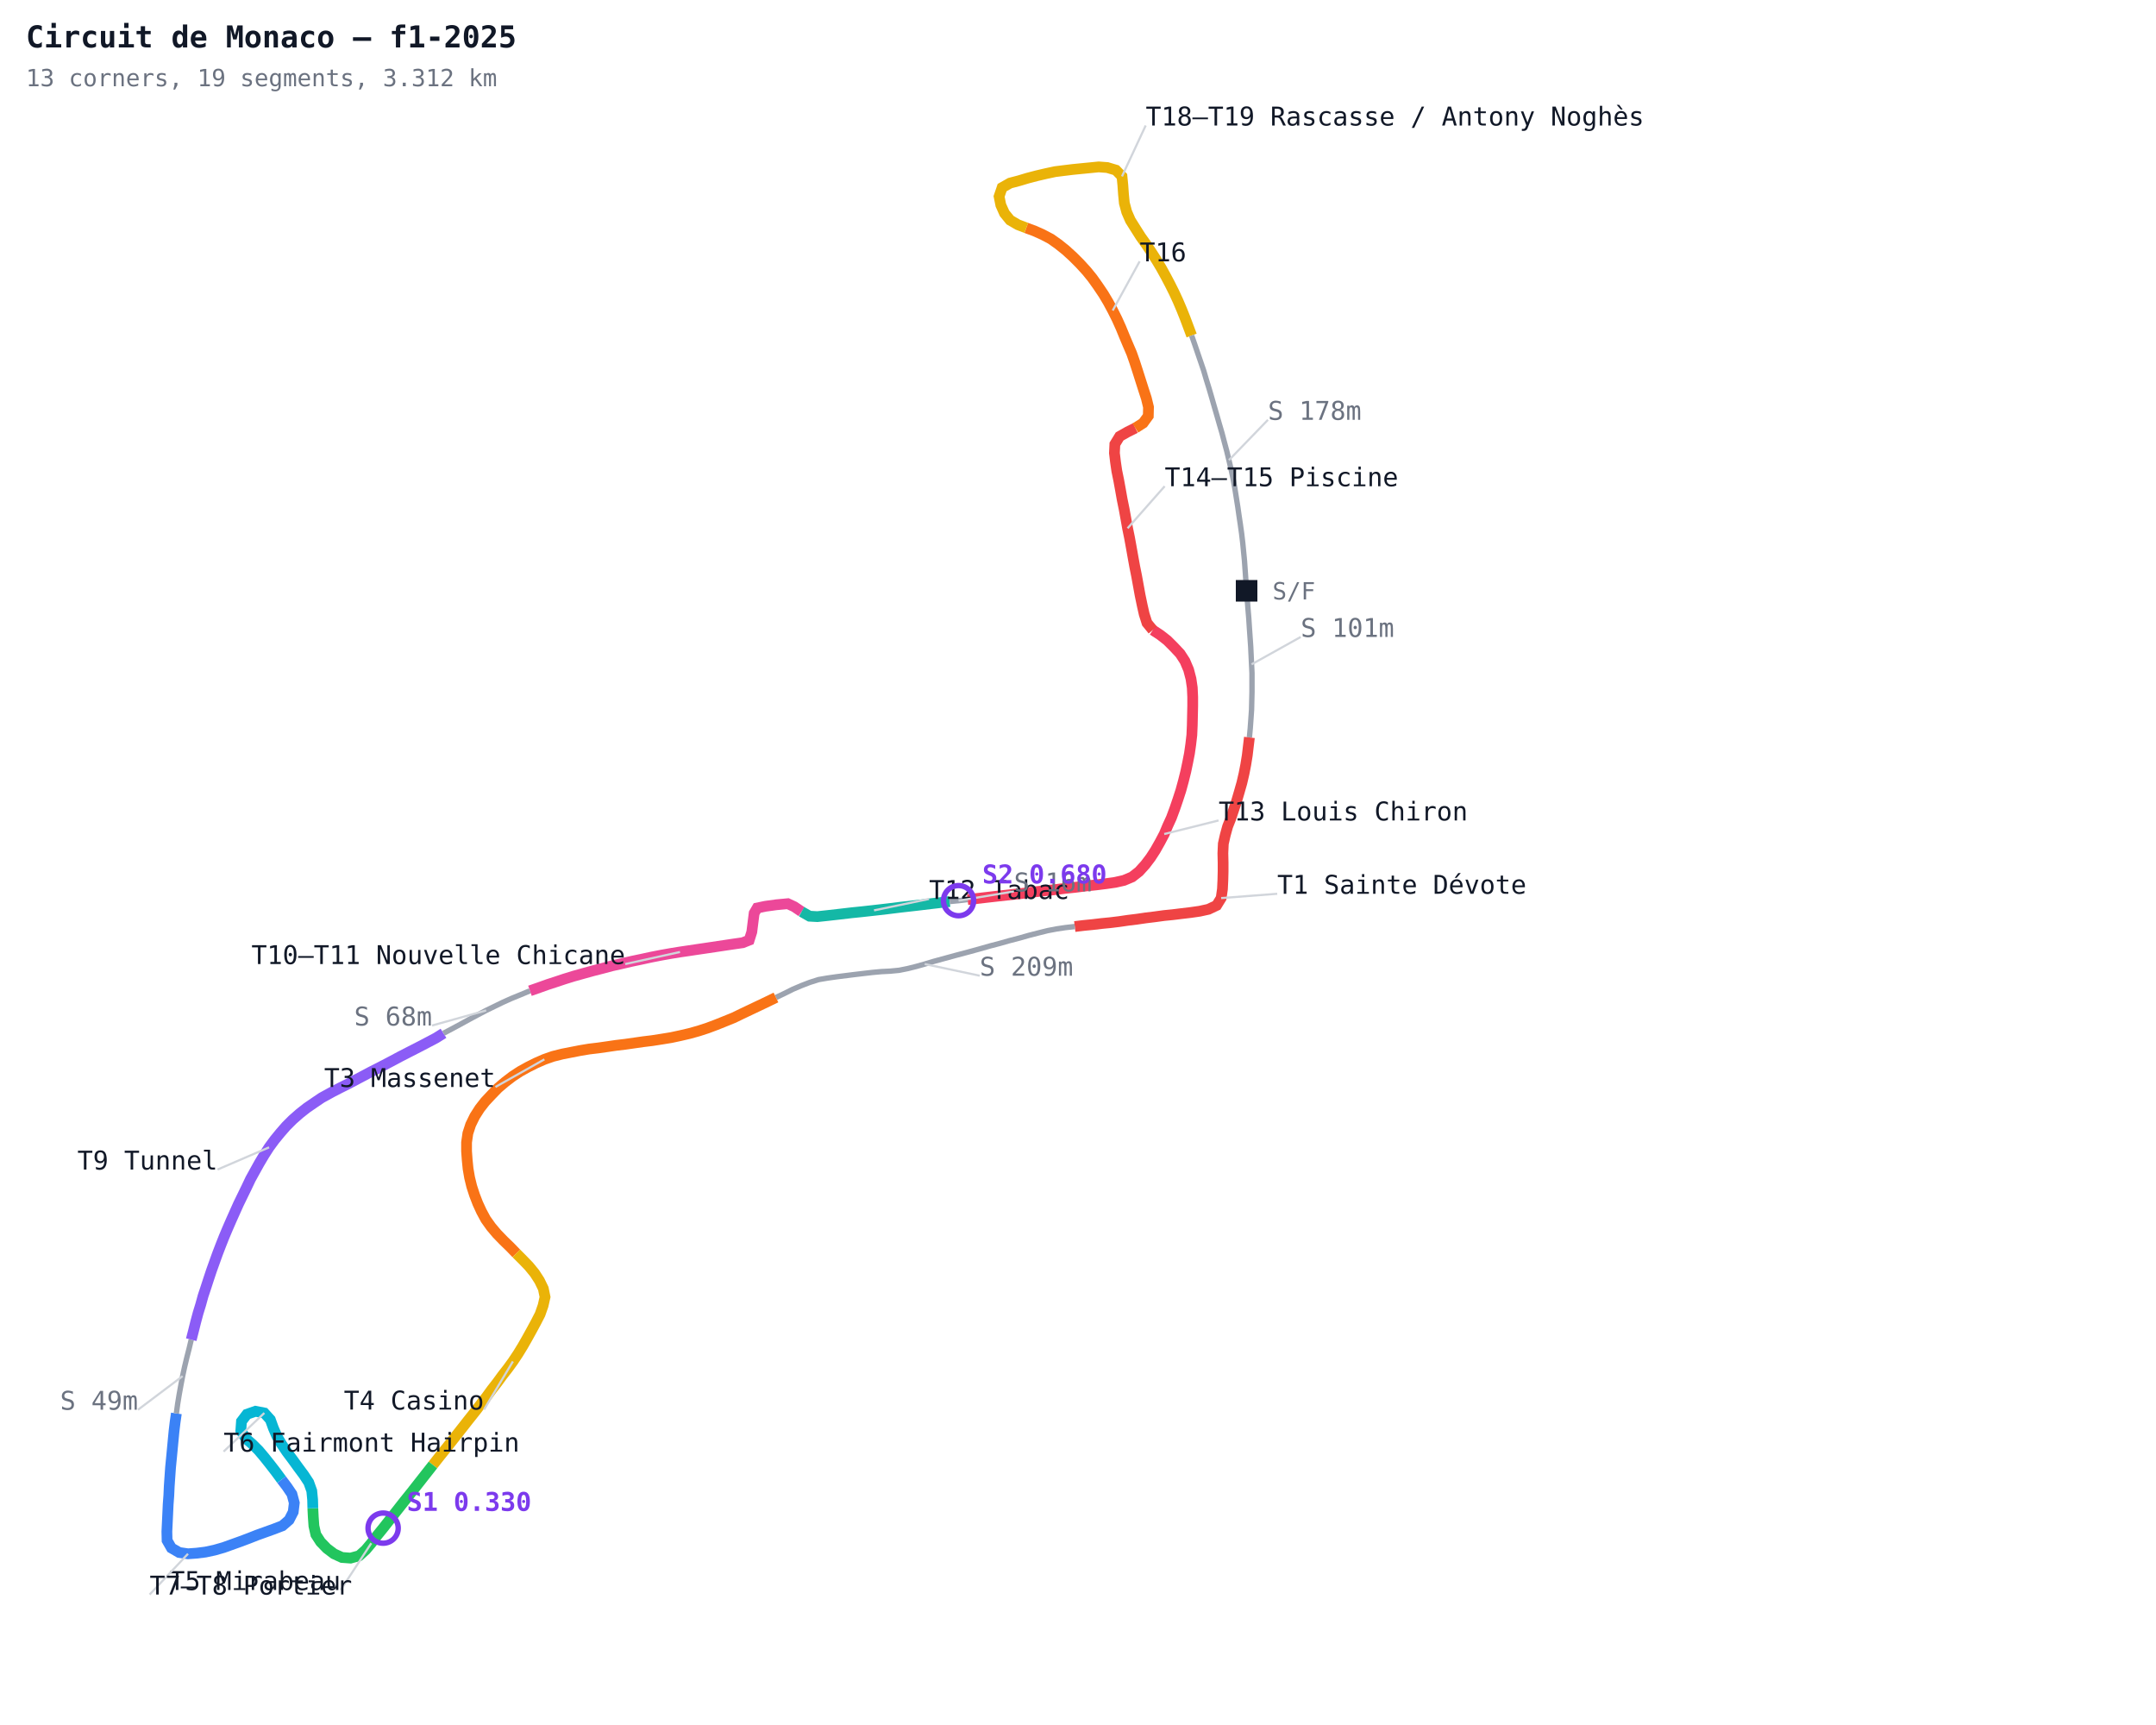
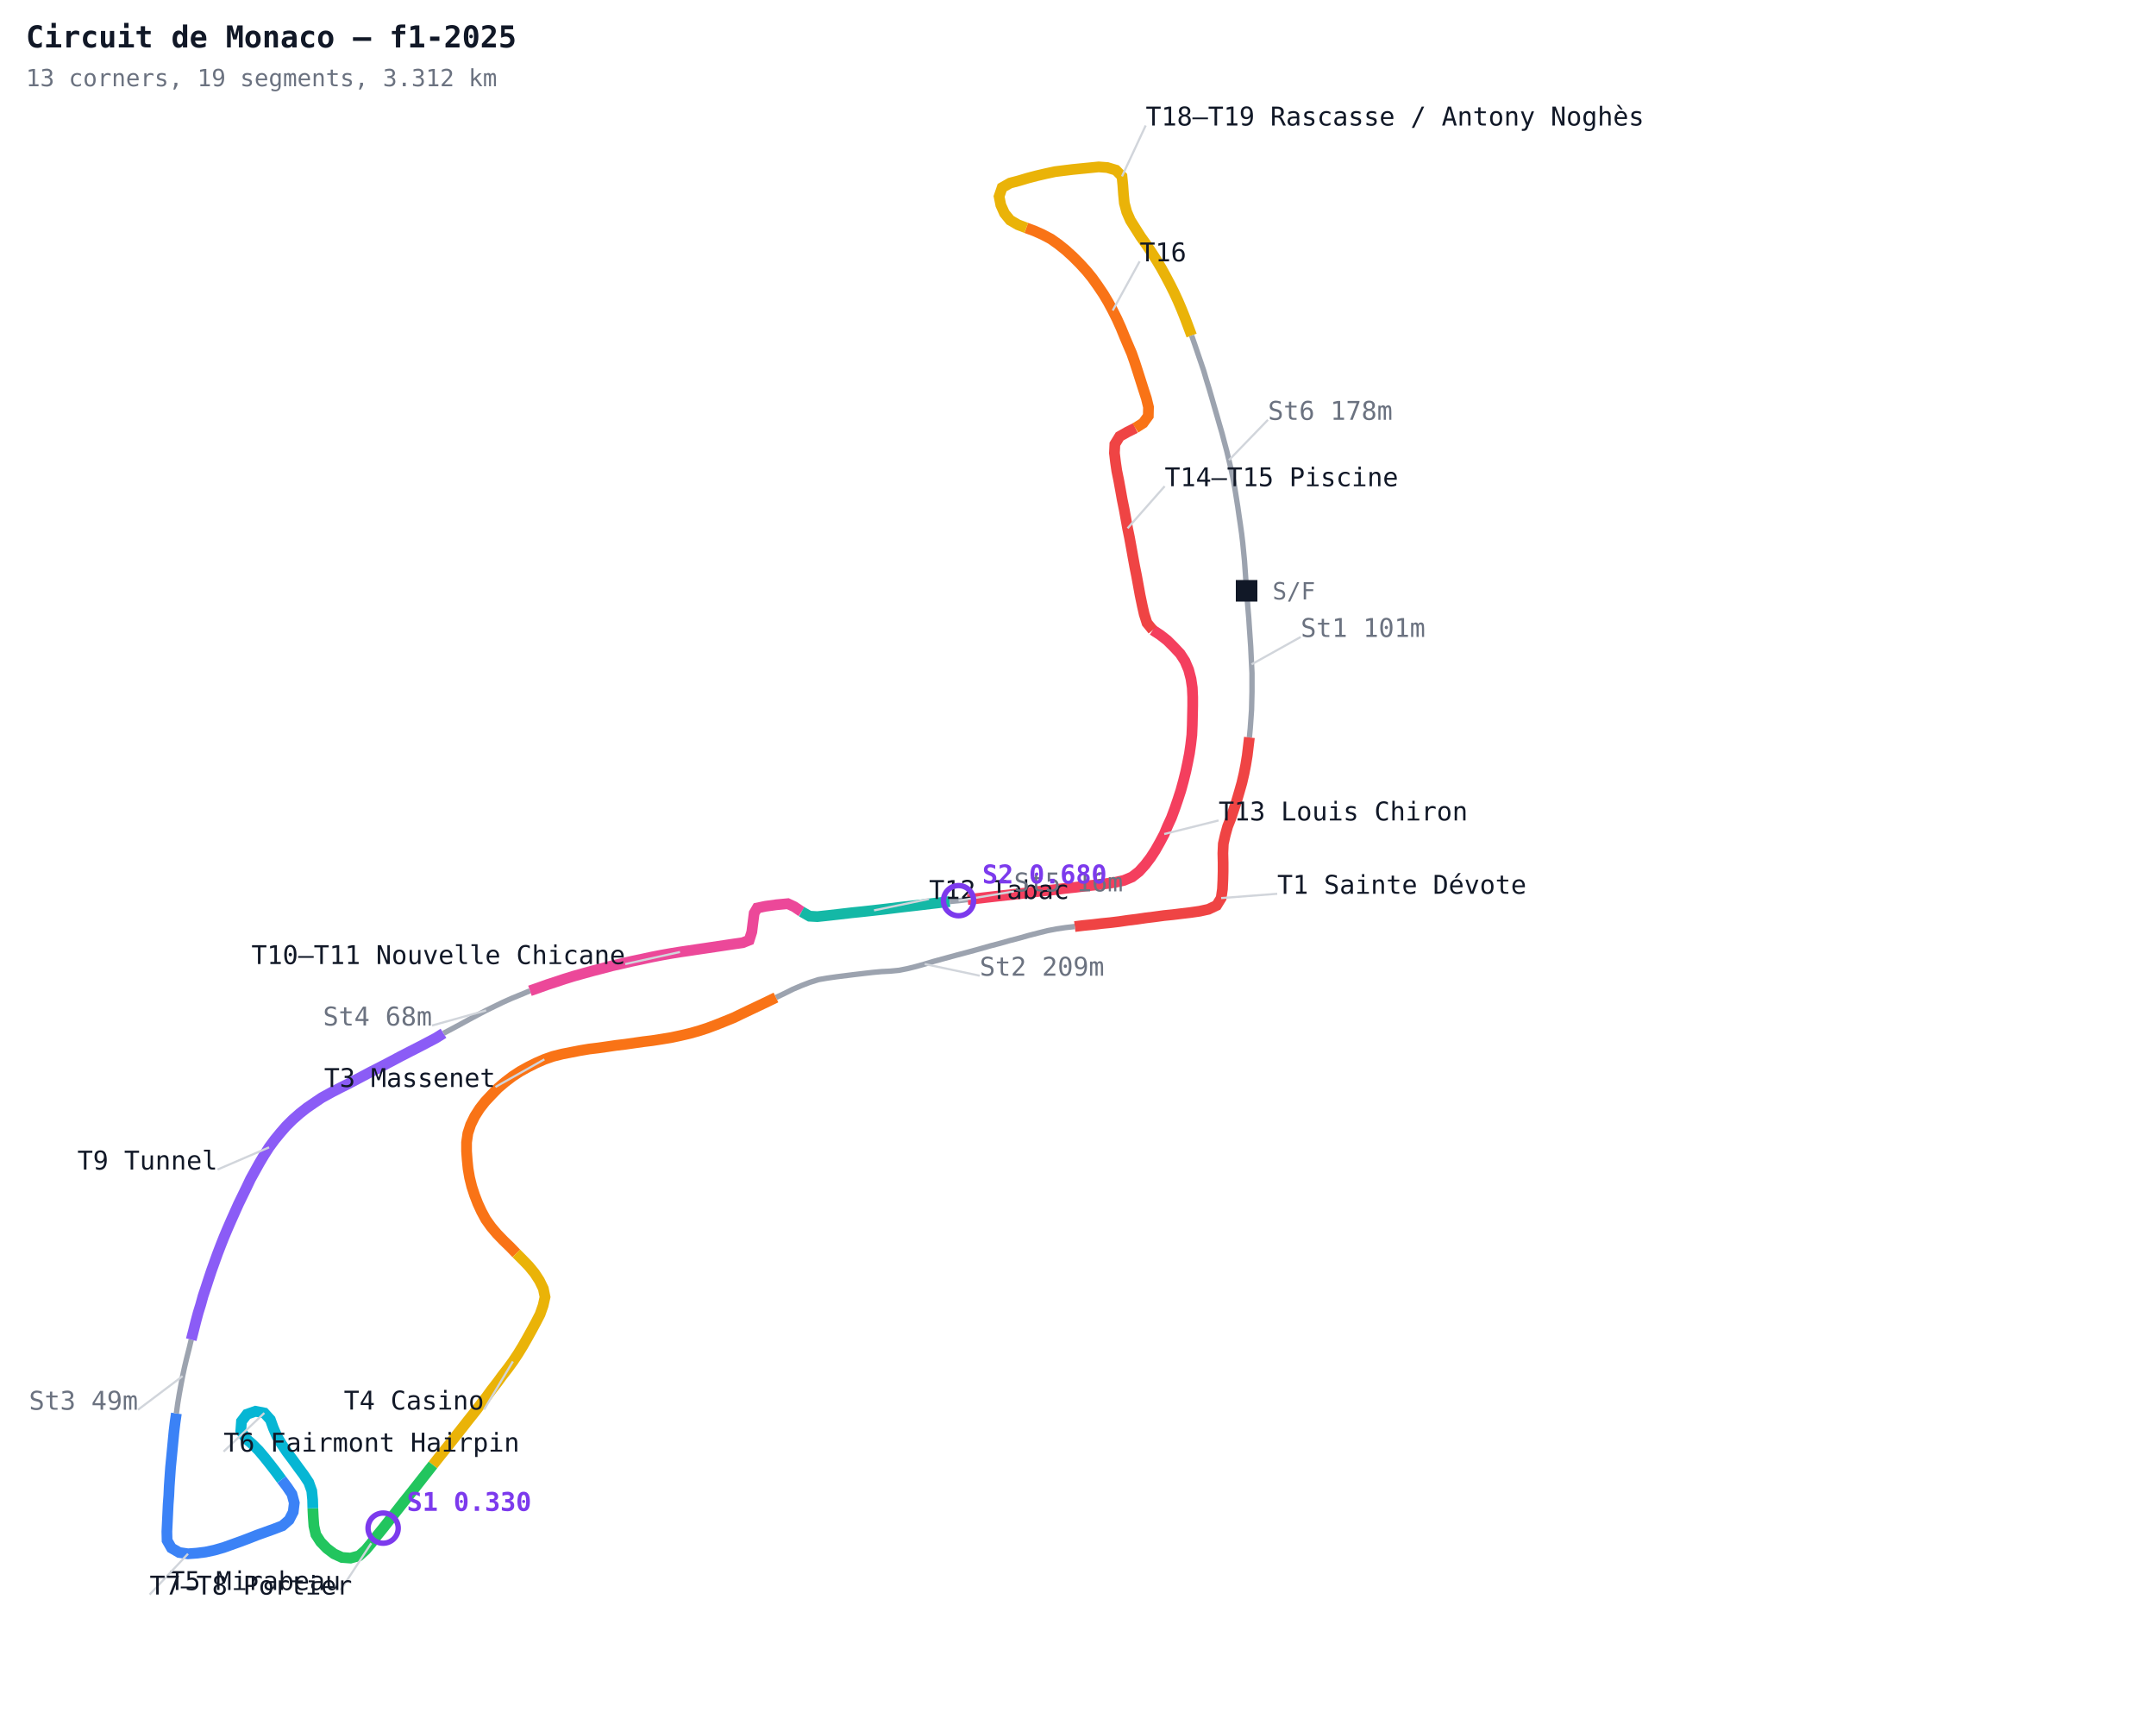
<svg xmlns="http://www.w3.org/2000/svg" width="1000" height="800" viewBox="0 0 1000 800">
  <defs>
    <style>
      .name { font-family: monospace; font-size: 12px; }
      .sector { font-family: monospace; font-size: 12px; fill: #7c3aed; font-weight: bold; }
      .title { font-family: monospace; font-size: 14px; fill: #111827; font-weight: bold; }
      .sub { font-family: monospace; font-size: 11px; fill: #6b7280; }
    </style>
  </defs>
  <rect width="1000" height="800" fill="#ffffff" />
  <polyline fill="none" stroke="#9ca3af" stroke-width="2.5" points="578.2,274.0 578.5,277.9 578.8,281.9 579.2,286.6 579.5,291.2 579.8,295.5 580.1,299.8 580.3,304.0 580.5,308.1 580.7,312.2 580.7,316.5 580.7,320.8 580.6,325.0 580.5,329.2 580.2,333.5 579.9,337.7 579.5,342.0" />
  <polyline fill="none" stroke="#ef4444" stroke-width="5" points="579.5,342.0 579.0,346.2 578.5,350.4 577.8,354.7 577.0,358.8 576.0,363.1 574.8,367.3 573.6,371.4 572.2,375.6 570.9,379.5 569.4,383.3 568.3,387.3 567.4,391.3 567.2,395.7 567.3,400.0 567.3,404.1 567.2,408.1 567.0,412.3 566.4,416.5 564.3,419.9 560.5,421.7 556.4,422.6 552.2,423.2 548.0,423.7 543.9,424.2 539.9,424.6 535.5,425.2 531.4,425.7 527.3,426.3 523.2,426.8 519.1,427.4 515.0,427.9 510.9,428.3 506.7,428.8 502.6,429.2 498.5,429.7" />
  <polyline fill="none" stroke="#9ca3af" stroke-width="2.5" points="498.5,429.7 494.1,430.2 490.1,430.8 485.9,431.6 481.5,432.7 477.2,433.8 473.0,435.0 468.0,436.3 463.8,437.5 459.2,438.7 454.3,440.1 449.2,441.5 443.9,442.9 438.4,444.4 432.9,445.9 428.9,447.1 425.0,448.2 421.0,449.2 417.0,450.0 412.8,450.4 408.8,450.6 404.5,451.0 400.2,451.5 396.0,452.0 392.0,452.5 388.0,453.0 383.8,453.6 379.7,454.3 375.6,455.6 371.7,457.1 367.7,458.8 363.7,460.8 359.9,462.6" />
  <polyline fill="none" stroke="#f97316" stroke-width="5" points="359.9,462.6 356.0,464.5 351.8,466.5 347.8,468.4 344.0,470.2 340.3,472.0 336.1,473.7 332.1,475.3 328.1,476.8 324.1,478.1 319.8,479.3 315.5,480.3 311.3,481.2 307.0,481.9 302.5,482.6 298.4,483.1 294.2,483.7 290.0,484.3 285.8,484.8 281.7,485.4 277.5,486.0 273.3,486.5 269.1,487.2 265.0,488.0 260.9,488.8 256.5,489.9 252.5,491.3 248.6,493.0 245.0,494.8 241.2,496.9 237.7,499.2 234.3,501.8 231.0,504.6 228.0,507.7 225.0,510.9 222.5,514.1 220.2,517.7 218.3,521.6 217.0,525.6 216.4,529.8 216.4,533.9 216.7,538.0 217.1,542.0 217.8,546.1 218.8,550.2 220.1,554.2 221.6,558.1 223.3,561.8 225.3,565.5 227.8,569.0 230.5,572.2 233.6,575.4 236.6,578.3 239.5,581.3" />
  <polyline fill="none" stroke="#eab308" stroke-width="5" points="239.5,581.3 242.5,584.3 245.3,587.2 248.0,590.5 250.2,593.9 252.0,597.6 252.8,601.5 251.9,605.5 250.5,609.5 248.6,613.2 246.6,616.9 244.5,620.7 242.5,624.2 240.3,627.8 237.9,631.4 235.5,634.7 233.0,637.9 230.6,641.2 228.1,644.4 225.7,647.7 223.2,650.9 220.8,654.1 217.3,658.5 214.0,662.7 210.7,666.9 207.4,671.1 204.1,675.2 200.8,679.4" />
  <polyline fill="none" stroke="#22c55e" stroke-width="5" points="200.8,679.4 197.5,683.6 194.2,687.8 190.9,692.0 187.6,696.1 184.3,700.3 181.0,704.5 177.7,708.7 174.7,712.4 172.2,715.7 169.6,718.8 166.6,721.5 162.6,722.6 158.6,722.3 154.9,720.6 151.6,718.1 148.7,715.1 146.5,711.7 145.6,707.7 145.3,703.5 145.1,699.5" />
  <polyline fill="none" stroke="#06b6d4" stroke-width="5" points="145.1,699.5 145.0,695.5 144.6,691.4 143.2,687.5 140.9,684.0 138.3,680.5 135.7,676.9 133.0,673.3 130.5,669.6 128.4,666.0 126.8,662.3 125.4,658.4 122.6,655.3 118.5,654.5 114.5,655.9 112.0,659.2 111.7,663.4 113.9,667.0 117.1,669.8 120.0,672.7 122.7,675.9 125.4,679.3 128.1,682.8 130.6,686.2" />
  <polyline fill="none" stroke="#3b82f6" stroke-width="5" points="130.6,686.2 133.1,689.5 135.4,692.9 136.5,697.0 136.0,701.2 134.1,704.9 131.0,707.6 127.1,709.1 123.2,710.5 119.3,711.9 115.5,713.4 111.5,714.9 107.6,716.3 103.7,717.7 99.5,718.9 95.3,719.8 91.3,720.3 87.2,720.6 83.1,720.0 79.5,717.9 77.5,714.4 77.4,710.3 77.6,706.1 77.8,701.9 78.0,697.6 78.3,693.6 78.5,689.2 78.8,684.9 79.1,680.6 79.5,676.5 79.9,672.3 80.3,668.1 80.7,663.9 81.2,659.7 81.8,655.5" />
  <polyline fill="none" stroke="#9ca3af" stroke-width="2.5" points="81.8,655.5 82.4,651.1 83.1,646.8 83.9,642.4 84.7,638.2 85.6,634.0 86.6,629.8 87.7,625.5 88.7,621.3" />
  <polyline fill="none" stroke="#8b5cf6" stroke-width="5" points="88.7,621.3 89.8,617.0 90.8,613.0 91.9,608.9 93.1,605.0 94.2,601.0 95.5,597.1 96.8,593.1 98.1,589.2 99.5,585.3 100.9,581.4 102.4,577.5 103.9,573.7 105.5,569.9 107.2,566.0 108.9,562.2 110.6,558.4 112.5,554.5 114.4,550.6 116.2,546.8 118.3,543.0 120.3,539.4 122.5,535.7 124.8,532.1 127.3,528.7 130.0,525.4 132.7,522.3 135.7,519.3 139.0,516.4 142.3,513.8 145.8,511.4 149.2,509.1 154.3,506.3 158.0,504.4 161.6,502.6 166.9,499.8 172.0,497.1 176.9,494.6 181.5,492.2 185.8,489.9 189.7,487.9 194.2,485.6 198.6,483.3 202.2,481.4 205.7,479.2" />
  <polyline fill="none" stroke="#9ca3af" stroke-width="2.5" points="205.7,479.2 209.5,477.2 213.4,475.1 217.4,472.9 221.3,470.8 225.5,468.6 229.2,466.8 233.1,464.9 237.1,463.1 241.5,461.3 245.8,459.5" />
  <polyline fill="none" stroke="#ec4899" stroke-width="5" points="245.8,459.5 250.1,458.0 254.0,456.6 258.0,455.3 261.9,454.0 266.1,452.7 270.4,451.5 275.1,450.2 279.8,449.0 283.9,447.9 288.4,446.9 293.1,445.8 297.4,444.9 302.0,443.9 306.6,443.0 311.1,442.2 315.4,441.5 319.5,440.9 323.5,440.3 327.6,439.7 331.6,439.1 335.6,438.5 339.6,437.9 344.5,437.2 347.5,436.0 348.7,432.2 349.2,428.2 349.8,423.5 351.2,421.1 355.0,420.3 360.1,419.6 365.4,419.1 368.4,420.5 371.8,422.8" />
  <polyline fill="none" stroke="#14b8a6" stroke-width="5" points="371.8,422.8 375.5,424.9 379.1,425.1 383.8,424.6 389.1,424.0 395.1,423.3 400.0,422.8 405.4,422.2 411.5,421.5 418.0,420.7 425.1,419.9 432.6,419.0 440.5,418.1" />
  <polyline fill="none" stroke="#9ca3af" stroke-width="2.5" points="440.5,418.1 444.6,417.7 448.8,417.2" />
  <polyline fill="none" stroke="#f43f5e" stroke-width="5" points="448.8,417.2 453.1,416.7 457.4,416.2 461.8,415.7 466.3,415.2 470.8,414.7 475.3,414.2 480.0,413.6 484.6,413.1 489.3,412.6 494.0,412.0 498.8,411.5 503.5,410.9 508.3,410.4 513.1,409.8 517.3,409.2 521.3,408.3 525.1,406.7 528.3,404.2 531.2,401.0 533.7,397.7 535.9,394.3 538.1,390.4 540.0,386.8 541.6,383.0 543.3,379.3 544.9,375.0 546.3,370.9 547.7,366.6 548.9,362.2 550.0,357.8 550.9,353.5 551.7,349.4 552.3,345.2 552.8,340.9 553.0,336.4 553.1,331.9 553.2,327.4 553.2,323.2 553.0,318.9 552.4,314.8 551.3,310.6 549.6,306.6 547.4,303.2 544.5,300.1 541.4,297.0 538.2,294.5 534.7,292.2" />
  <polyline fill="none" stroke="#ef4444" stroke-width="5" points="534.7,292.2 532.0,288.9 530.7,284.8 529.8,280.8 528.8,276.0 528.0,271.6 527.2,267.2 526.3,262.7 525.5,258.3 524.7,253.8 523.9,249.4 523.0,245.0 522.2,240.5 521.4,236.1 520.5,231.7 519.7,227.2 518.9,222.8 518.0,218.4 517.4,214.3 516.9,210.1 517.1,206.0 519.3,202.4 523.0,200.3 526.6,198.5" />
  <polyline fill="none" stroke="#f97316" stroke-width="5" points="526.6,198.5 530.2,196.2 532.6,192.9 532.7,188.8 531.7,184.7 530.4,180.7 529.0,176.3 527.6,171.9 526.3,167.9 524.9,163.9 523.1,159.7 521.5,155.9 519.9,152.0 518.1,148.0 516.1,144.0 514.0,140.1 511.8,136.4 509.1,132.4 506.6,128.9 504.0,125.7 500.8,122.2 497.7,119.1 494.3,116.0 490.8,113.2 487.4,110.8 483.6,108.8 479.8,107.1 476.0,105.7" />
  <polyline fill="none" stroke="#eab308" stroke-width="5" points="476.0,105.7 472.1,104.2 468.5,102.1 465.9,98.9 464.2,95.1 463.4,91.1 464.8,87.0 468.5,84.9 472.7,83.8 476.7,82.6 480.9,81.5 485.2,80.5 489.4,79.6 493.4,79.1 497.5,78.6 501.5,78.2 505.6,77.8 509.6,77.4 513.6,77.7 517.6,78.9 520.4,81.8 520.8,85.9 521.1,90.1 521.5,94.2 522.6,98.3 524.3,102.2 526.5,105.7 529.1,109.8 531.6,113.3 534.2,117.2 536.5,120.8 538.6,124.3 540.8,128.3 542.7,131.9 544.6,135.7 546.4,139.6 548.1,143.6 549.7,147.6 551.2,151.6 552.7,155.6" />
  <polyline fill="none" stroke="#9ca3af" stroke-width="2.5" points="552.7,155.6 554.1,159.6 555.5,163.7 556.9,167.8 558.3,171.9 559.5,176.0 560.8,180.2 562.0,184.3 563.2,188.5 564.4,192.6 565.6,196.8 566.8,200.9 567.9,205.1 569.0,209.2 570.0,213.4 571.0,217.6 571.9,221.8 572.7,226.2 573.4,230.6 574.1,235.0 574.7,239.2 575.3,243.2 575.9,247.5 576.4,251.7 576.8,255.8 577.2,259.9 577.6,265.5 577.9,269.7" />
  <line x1="580.5" y1="308.1" x2="603.3" y2="295.4" stroke="#d1d5db" stroke-width="1" />
-   <text x="603.3" y="295.4" text-anchor="start" class="name" fill="#6b7280">S 101m</text>
+   <text x="603.3" y="295.4" text-anchor="start" class="name" fill="#6b7280">St1 101m</text>
  <line x1="566.4" y1="416.5" x2="592.4" y2="414.5" stroke="#d1d5db" stroke-width="1" />
  <text x="592.4" y="414.5" text-anchor="start" class="name" fill="#111827">T1 Sainte Dévote</text>
  <line x1="428.9" y1="447.1" x2="454.4" y2="452.5" stroke="#d1d5db" stroke-width="1" />
-   <text x="454.4" y="452.5" text-anchor="start" class="name" fill="#6b7280">S 209m</text>
+   <text x="454.4" y="452.5" text-anchor="start" class="name" fill="#6b7280">St2 209m</text>
  <line x1="252.5" y1="491.3" x2="229.8" y2="504.1" stroke="#d1d5db" stroke-width="1" />
  <text x="229.8" y="504.1" text-anchor="end" class="name" fill="#111827">T3 Massenet</text>
  <line x1="237.9" y1="631.4" x2="224.5" y2="653.7" stroke="#d1d5db" stroke-width="1" />
  <text x="224.5" y="653.7" text-anchor="end" class="name" fill="#111827">T4 Casino</text>
  <line x1="172.2" y1="715.7" x2="158.0" y2="737.4" stroke="#d1d5db" stroke-width="1" />
  <text x="158.0" y="737.4" text-anchor="end" class="name" fill="#111827">T5 Mirabeau</text>
  <line x1="122.6" y1="655.3" x2="103.7" y2="673.2" stroke="#d1d5db" stroke-width="1" />
  <text x="103.7" y="673.2" text-anchor="start" class="name" fill="#111827">T6 Fairmont Hairpin</text>
  <line x1="87.2" y1="720.6" x2="69.4" y2="739.5" stroke="#d1d5db" stroke-width="1" />
  <text x="69.4" y="739.5" text-anchor="start" class="name" fill="#111827">T7–T8 Portier</text>
  <line x1="84.7" y1="638.2" x2="64.0" y2="653.8" stroke="#d1d5db" stroke-width="1" />
-   <text x="64.0" y="653.8" text-anchor="end" class="name" fill="#6b7280">S 49m</text>
+   <text x="64.0" y="653.8" text-anchor="end" class="name" fill="#6b7280">St3 49m</text>
  <line x1="124.8" y1="532.1" x2="100.9" y2="542.4" stroke="#d1d5db" stroke-width="1" />
  <text x="100.9" y="542.4" text-anchor="end" class="name" fill="#111827">T9 Tunnel</text>
  <line x1="225.5" y1="468.6" x2="200.4" y2="475.6" stroke="#d1d5db" stroke-width="1" />
-   <text x="200.4" y="475.6" text-anchor="end" class="name" fill="#6b7280">S 68m</text>
+   <text x="200.4" y="475.6" text-anchor="end" class="name" fill="#6b7280">St4 68m</text>
  <line x1="315.4" y1="441.5" x2="290.0" y2="447.1" stroke="#d1d5db" stroke-width="1" />
  <text x="290.0" y="447.1" text-anchor="end" class="name" fill="#111827">T10–T11 Nouvelle Chicane</text>
  <line x1="405.4" y1="422.2" x2="430.9" y2="416.9" stroke="#d1d5db" stroke-width="1" />
  <text x="430.9" y="416.9" text-anchor="start" class="name" fill="#111827">T12 Tabac</text>
  <line x1="444.6" y1="417.7" x2="470.3" y2="413.4" stroke="#d1d5db" stroke-width="1" />
-   <text x="470.3" y="413.4" text-anchor="start" class="name" fill="#6b7280">S 16m</text>
+   <text x="470.3" y="413.4" text-anchor="start" class="name" fill="#6b7280">St5 16m</text>
  <line x1="540.0" y1="386.8" x2="565.2" y2="380.5" stroke="#d1d5db" stroke-width="1" />
  <text x="565.2" y="380.5" text-anchor="start" class="name" fill="#111827">T13 Louis Chiron</text>
  <line x1="523.0" y1="245.0" x2="540.2" y2="225.5" stroke="#d1d5db" stroke-width="1" />
  <text x="540.2" y="225.5" text-anchor="start" class="name" fill="#111827">T14–T15 Piscine</text>
  <line x1="516.1" y1="144.0" x2="528.6" y2="121.2" stroke="#d1d5db" stroke-width="1" />
  <text x="528.6" y="121.2" text-anchor="start" class="name" fill="#111827">T16</text>
  <line x1="520.4" y1="81.8" x2="531.4" y2="58.2" stroke="#d1d5db" stroke-width="1" />
  <text x="531.4" y="58.2" text-anchor="start" class="name" fill="#111827">T18–T19 Rascasse / Antony Noghès</text>
  <line x1="570.0" y1="213.4" x2="588.1" y2="194.7" stroke="#d1d5db" stroke-width="1" />
-   <text x="588.1" y="194.7" text-anchor="start" class="name" fill="#6b7280">S 178m</text>
+   <text x="588.1" y="194.7" text-anchor="start" class="name" fill="#6b7280">St6 178m</text>
  <circle cx="177.7" cy="708.7" r="7" fill="none" stroke="#7c3aed" stroke-width="2.5" />
  <text x="188.7" y="700.7" class="sector">S1 0.330</text>
  <circle cx="444.6" cy="417.7" r="7" fill="none" stroke="#7c3aed" stroke-width="2.5" />
  <text x="455.6" y="409.7" class="sector">S2 0.680</text>
  <rect x="573.2" y="269.0" width="10" height="10" fill="#111827" />
  <text x="590.2" y="278.0" class="sub">S/F</text>
  <text class="title" x="12" y="22">Circuit de Monaco — f1-2025</text>
  <text class="sub" x="12" y="40">13 corners, 19 segments, 3.312 km</text>
</svg>
